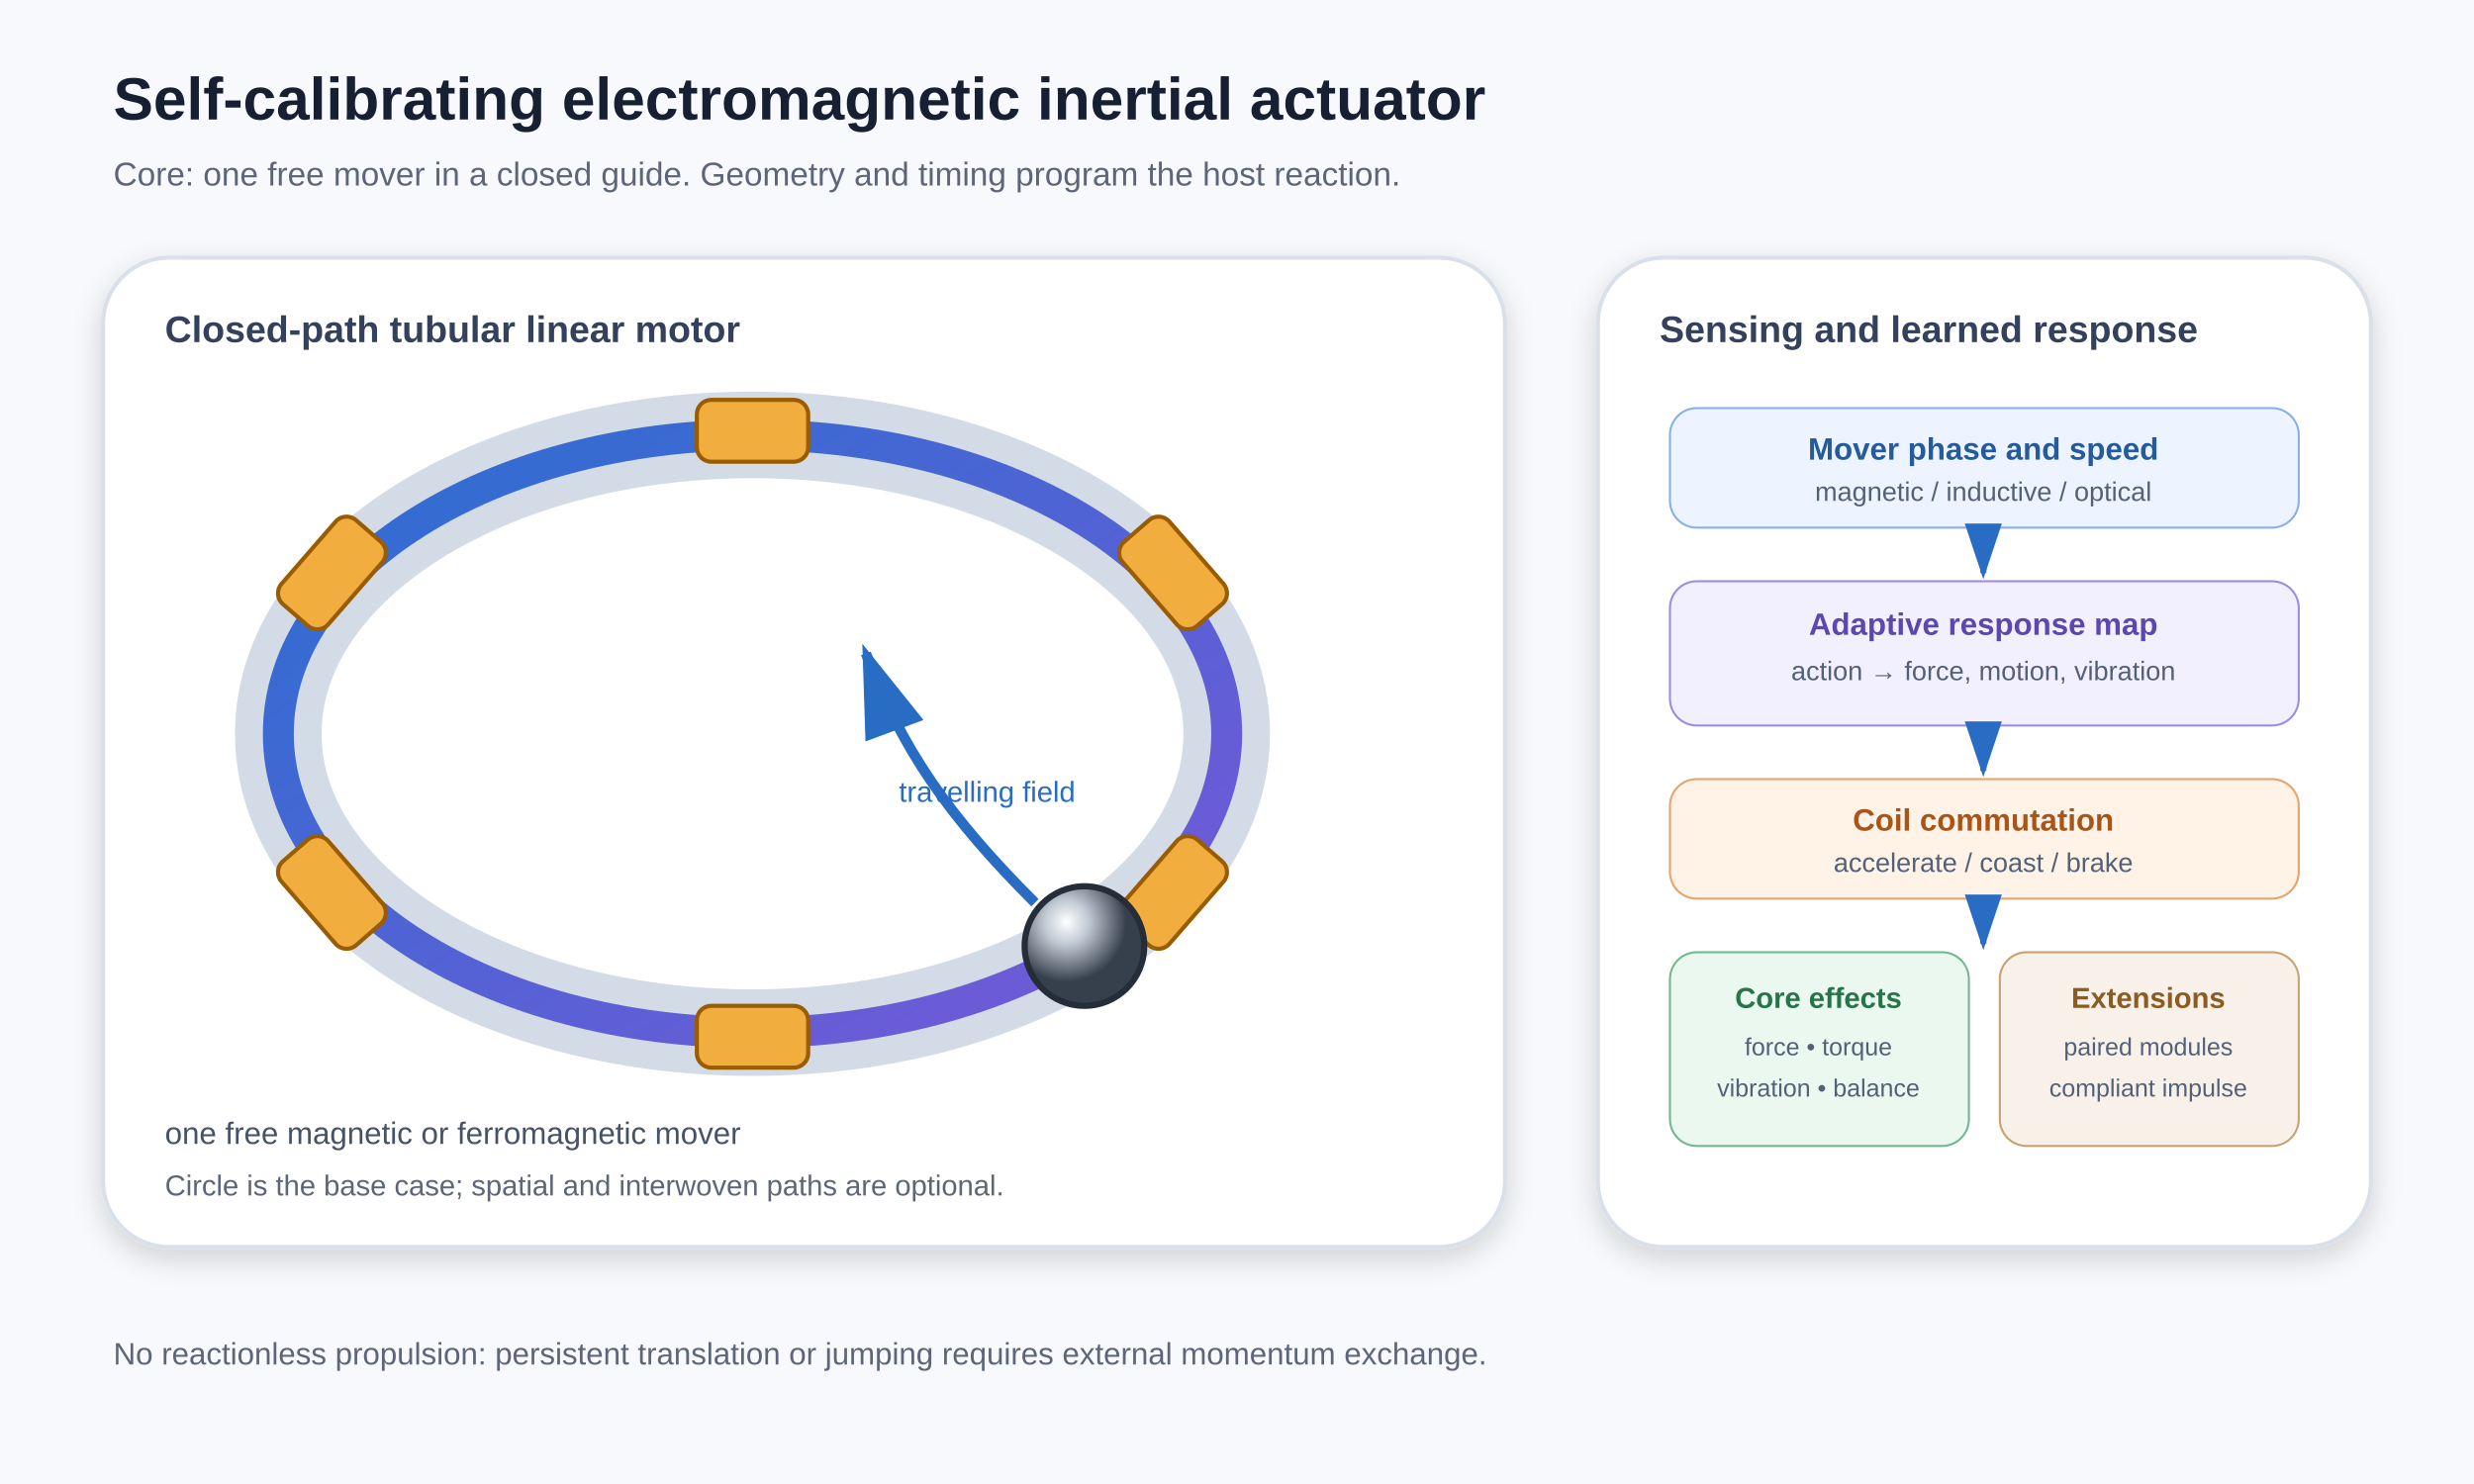
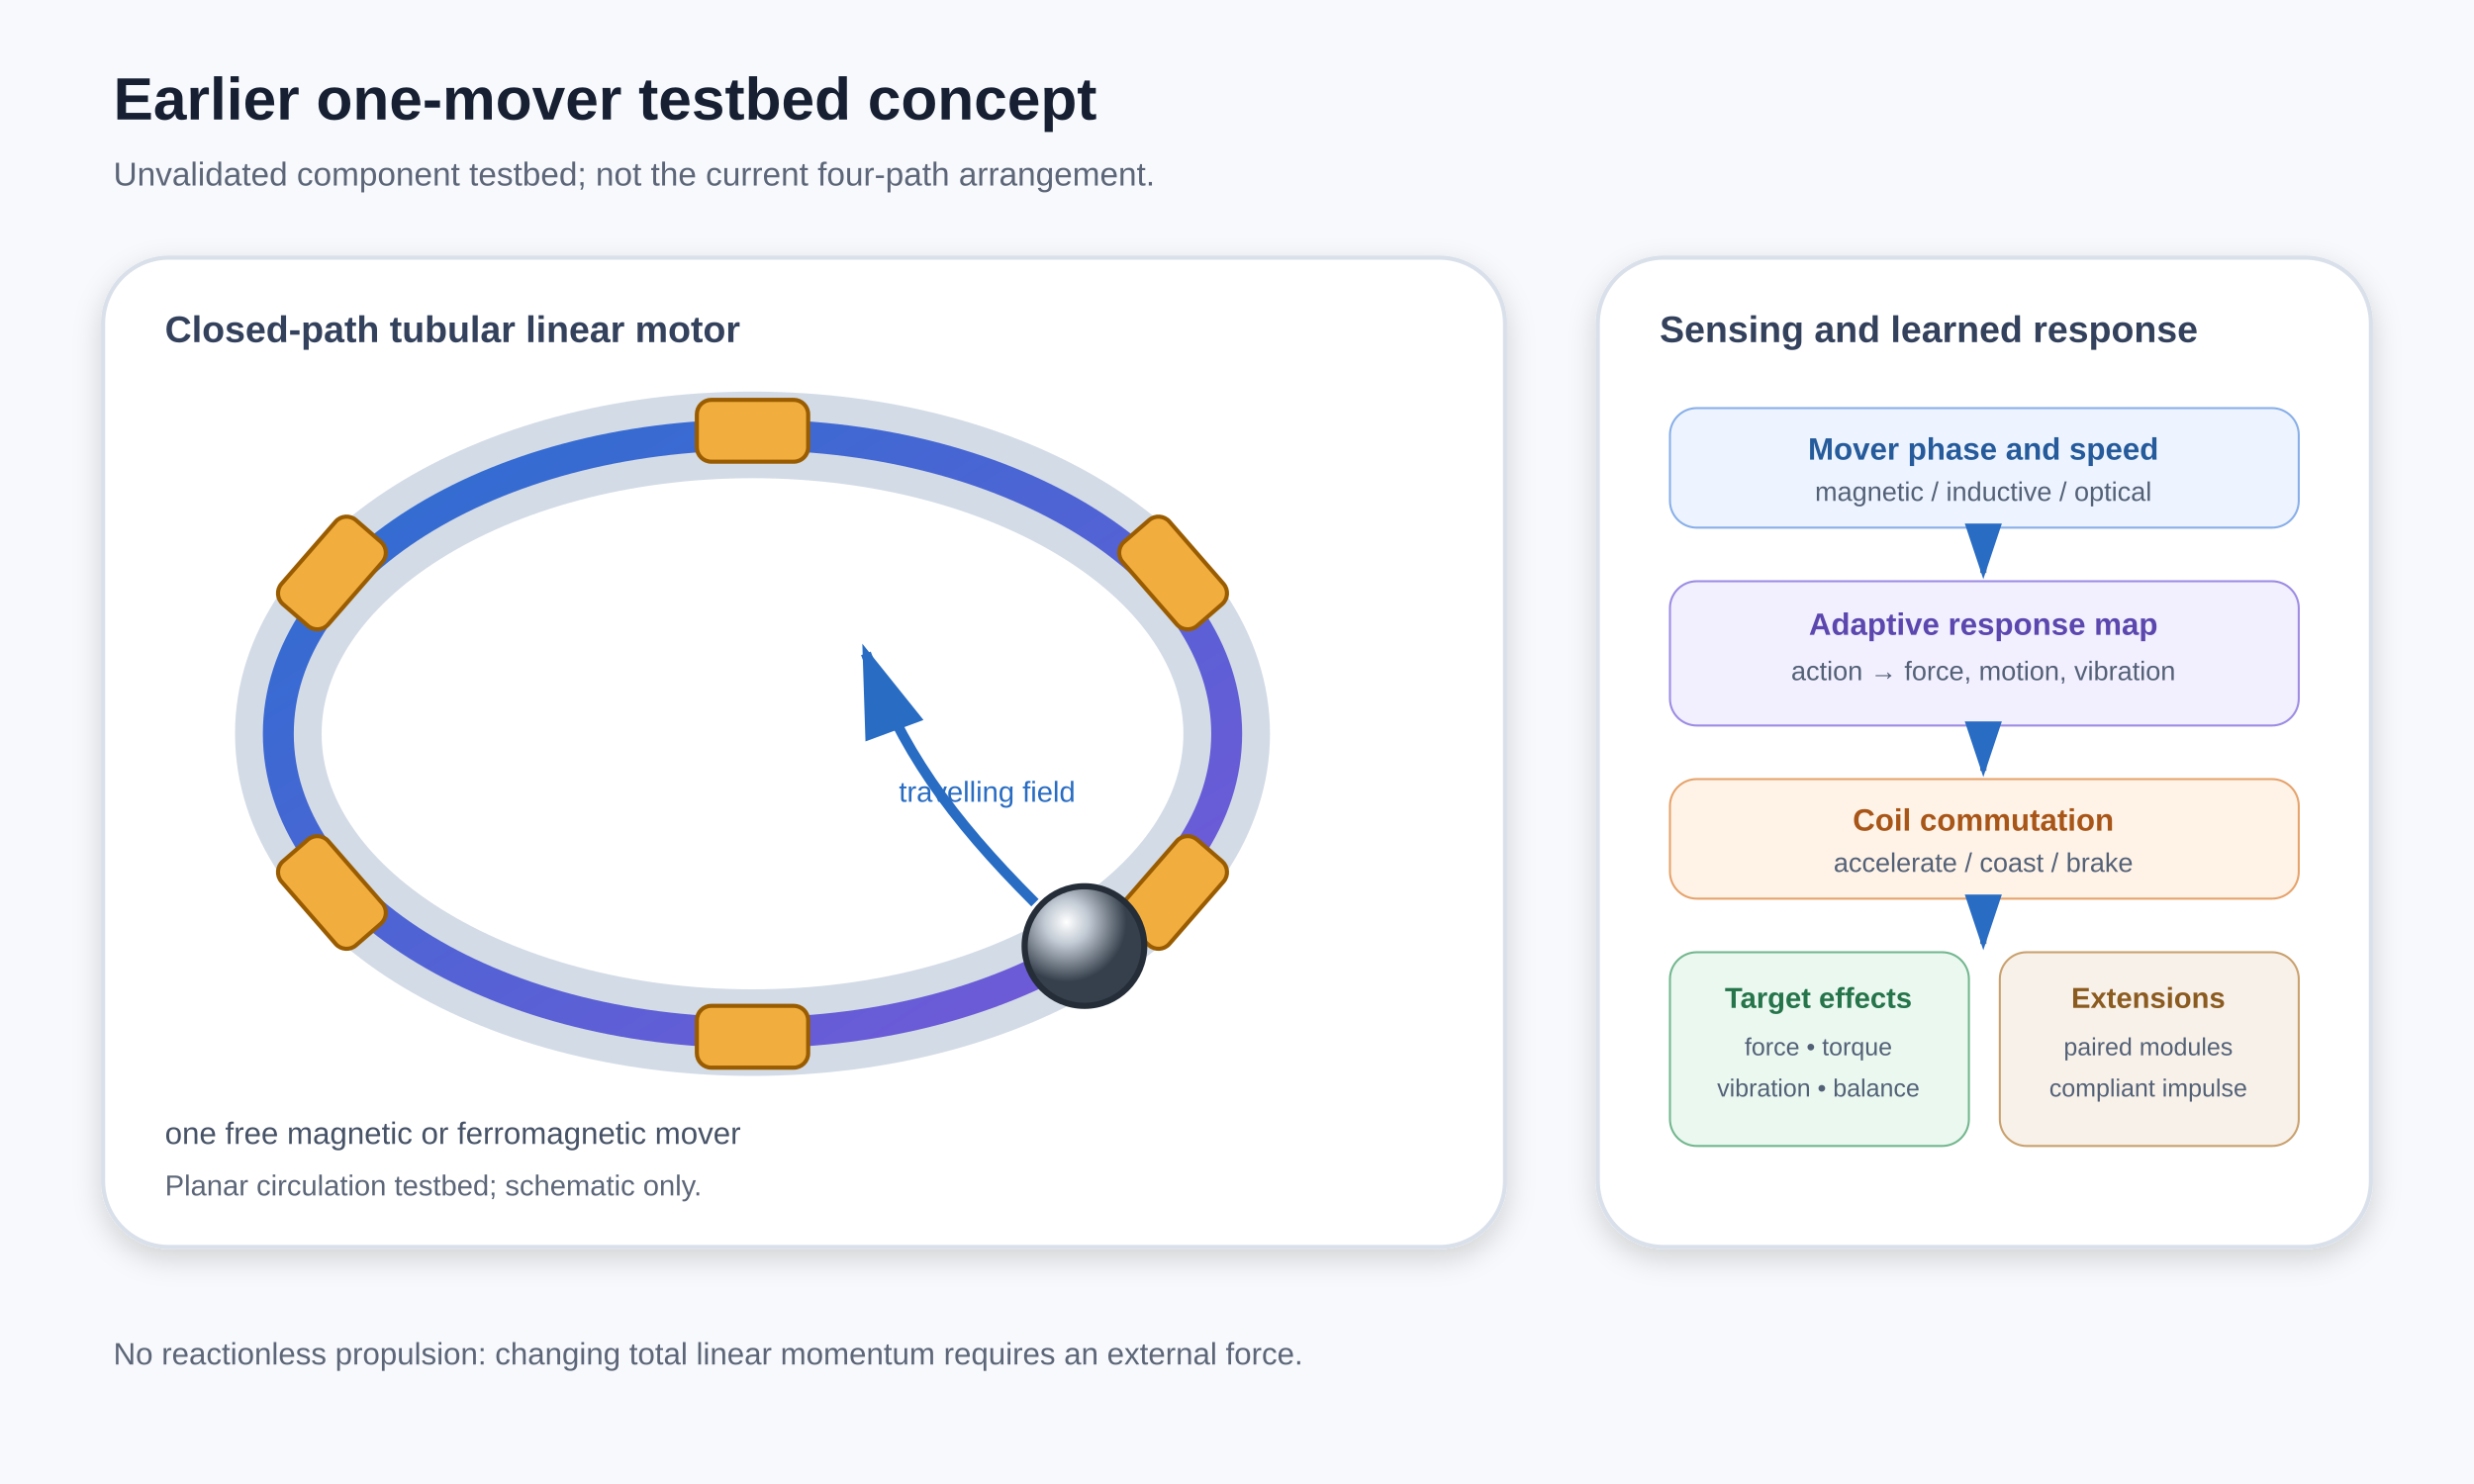
<svg xmlns="http://www.w3.org/2000/svg" width="1200" height="720" viewBox="0 0 1200 720" role="img" aria-labelledby="title desc">
  <defs>
    <linearGradient id="guide" x1="0" y1="0" x2="1" y2="1">
      <stop offset="0" stop-color="#296fd1" />
      <stop offset="1" stop-color="#7857d8" />
    </linearGradient>
    <radialGradient id="ball" cx="35%" cy="30%">
      <stop offset="0" stop-color="#fff" />
      <stop offset="0.38" stop-color="#bfc8d2" />
      <stop offset="1" stop-color="#36404c" />
    </radialGradient>
    <marker id="arrow" markerWidth="10" markerHeight="10" refX="8" refY="3" orient="auto">
      <path d="M0,0 L0,6 L9,3 z" fill="#286cc3" />
    </marker>
    <filter id="shadow" x="-20%" y="-20%" width="140%" height="140%">
      <feDropShadow dx="0" dy="5" stdDeviation="7" flood-opacity="0.16" />
    </filter>
  </defs>
  <rect width="1200" height="720" fill="#f7f9fc" />
-   <text x="55" y="58" font-family="Arial, sans-serif" font-size="29" font-weight="700" fill="#172033">Self-calibrating electromagnetic inertial actuator</text>
-   <text x="55" y="90" font-family="Arial, sans-serif" font-size="16" fill="#5c6678">Core: one free mover in a closed guide. Geometry and timing program the host reaction.</text>
+   <text x="55" y="58" font-family="Arial, sans-serif" font-size="29" font-weight="700" fill="#172033">Earlier one-mover testbed concept</text>
+   <text x="55" y="90" font-family="Arial, sans-serif" font-size="16" fill="#5c6678">Unvalidated component testbed; not the current four-path arrangement.</text>
  <g filter="url(#shadow)">
    <rect x="50" y="125" width="680" height="480" rx="32" fill="#fff" stroke="#d9e0ea" stroke-width="2" />
  </g>
  <text x="80" y="166" font-family="Arial, sans-serif" font-size="18" font-weight="700" fill="#33415c">Closed-path tubular linear motor</text>
  <ellipse cx="365" cy="356" rx="230" ry="145" fill="none" stroke="#d3dbe6" stroke-width="42" />
  <ellipse cx="365" cy="356" rx="230" ry="145" fill="none" stroke="url(#guide)" stroke-width="15" />
  <g fill="#f1ad3d" stroke="#9a5c00" stroke-width="2">
    <rect x="338" y="194" width="54" height="30" rx="7" />
    <rect x="542" y="263" width="54" height="30" rx="7" transform="rotate(49 569 278)" />
    <rect x="542" y="418" width="54" height="30" rx="7" transform="rotate(-49 569 433)" />
    <rect x="338" y="488" width="54" height="30" rx="7" />
    <rect x="134" y="418" width="54" height="30" rx="7" transform="rotate(49 161 433)" />
    <rect x="134" y="263" width="54" height="30" rx="7" transform="rotate(-49 161 278)" />
  </g>
  <circle cx="526" cy="459" r="29" fill="url(#ball)" stroke="#242d38" stroke-width="3" />
  <path d="M502 438 C460 396 437 363 420 317" fill="none" stroke="#286cc3" stroke-width="5" marker-end="url(#arrow)" />
  <text x="436" y="389" font-family="Arial, sans-serif" font-size="14" fill="#286cc3">travelling field</text>
  <text x="80" y="555" font-family="Arial, sans-serif" font-size="15" fill="#465266">one free magnetic or ferromagnetic mover</text>
-   <text x="80" y="580" font-family="Arial, sans-serif" font-size="14" fill="#5c6678">Circle is the base case; spatial and interwoven paths are optional.</text>
+   <text x="80" y="580" font-family="Arial, sans-serif" font-size="14" fill="#5c6678">Planar circulation testbed; schematic only.</text>
  <g filter="url(#shadow)">
    <rect x="775" y="125" width="375" height="480" rx="32" fill="#fff" stroke="#d9e0ea" stroke-width="2" />
  </g>
  <text x="805" y="166" font-family="Arial, sans-serif" font-size="18" font-weight="700" fill="#33415c">Sensing and learned response</text>
  <g font-family="Arial, sans-serif">
    <rect x="810" y="198" width="305" height="58" rx="13" fill="#edf4ff" stroke="#89afe8" />
    <text x="962" y="223" text-anchor="middle" font-size="15" font-weight="700" fill="#255a9b">Mover phase and speed</text>
    <text x="962" y="243" text-anchor="middle" font-size="13" fill="#536177">magnetic / inductive / optical</text>
    <rect x="810" y="282" width="305" height="70" rx="13" fill="#f2efff" stroke="#9d8ce3" />
    <text x="962" y="308" text-anchor="middle" font-size="15" font-weight="700" fill="#5b47ae">Adaptive response map</text>
    <text x="962" y="330" text-anchor="middle" font-size="13" fill="#536177">action → force, motion, vibration</text>
    <rect x="810" y="378" width="305" height="58" rx="13" fill="#fff3e8" stroke="#e6a36c" />
    <text x="962" y="403" text-anchor="middle" font-size="15" font-weight="700" fill="#a85518">Coil commutation</text>
    <text x="962" y="423" text-anchor="middle" font-size="13" fill="#536177">accelerate / coast / brake</text>
    <rect x="810" y="462" width="145" height="94" rx="13" fill="#eaf8f0" stroke="#73b78f" />
-     <text x="882" y="489" text-anchor="middle" font-size="14" font-weight="700" fill="#25744a">Core effects</text>
+     <text x="882" y="489" text-anchor="middle" font-size="14" font-weight="700" fill="#25744a">Target effects</text>
    <text x="882" y="512" text-anchor="middle" font-size="12" fill="#536177">force • torque</text>
    <text x="882" y="532" text-anchor="middle" font-size="12" fill="#536177">vibration • balance</text>
    <rect x="970" y="462" width="145" height="94" rx="13" fill="#f8f1e9" stroke="#c9a16e" />
    <text x="1042" y="489" text-anchor="middle" font-size="14" font-weight="700" fill="#8b5b20">Extensions</text>
    <text x="1042" y="512" text-anchor="middle" font-size="12" fill="#536177">paired modules</text>
    <text x="1042" y="532" text-anchor="middle" font-size="12" fill="#536177">compliant impulse</text>
  </g>
  <g stroke="#69778e" stroke-width="3" fill="none" marker-end="url(#arrow)">
    <line x1="962" y1="256" x2="962" y2="278" />
    <line x1="962" y1="352" x2="962" y2="374" />
    <line x1="962" y1="436" x2="962" y2="458" />
  </g>
-   <text x="55" y="662" font-family="Arial, sans-serif" font-size="15" fill="#5c6678">No reactionless propulsion: persistent translation or jumping requires external momentum exchange.</text>
+   <text x="55" y="662" font-family="Arial, sans-serif" font-size="15" fill="#5c6678">No reactionless propulsion: changing total linear momentum requires an external force.</text>
</svg>
